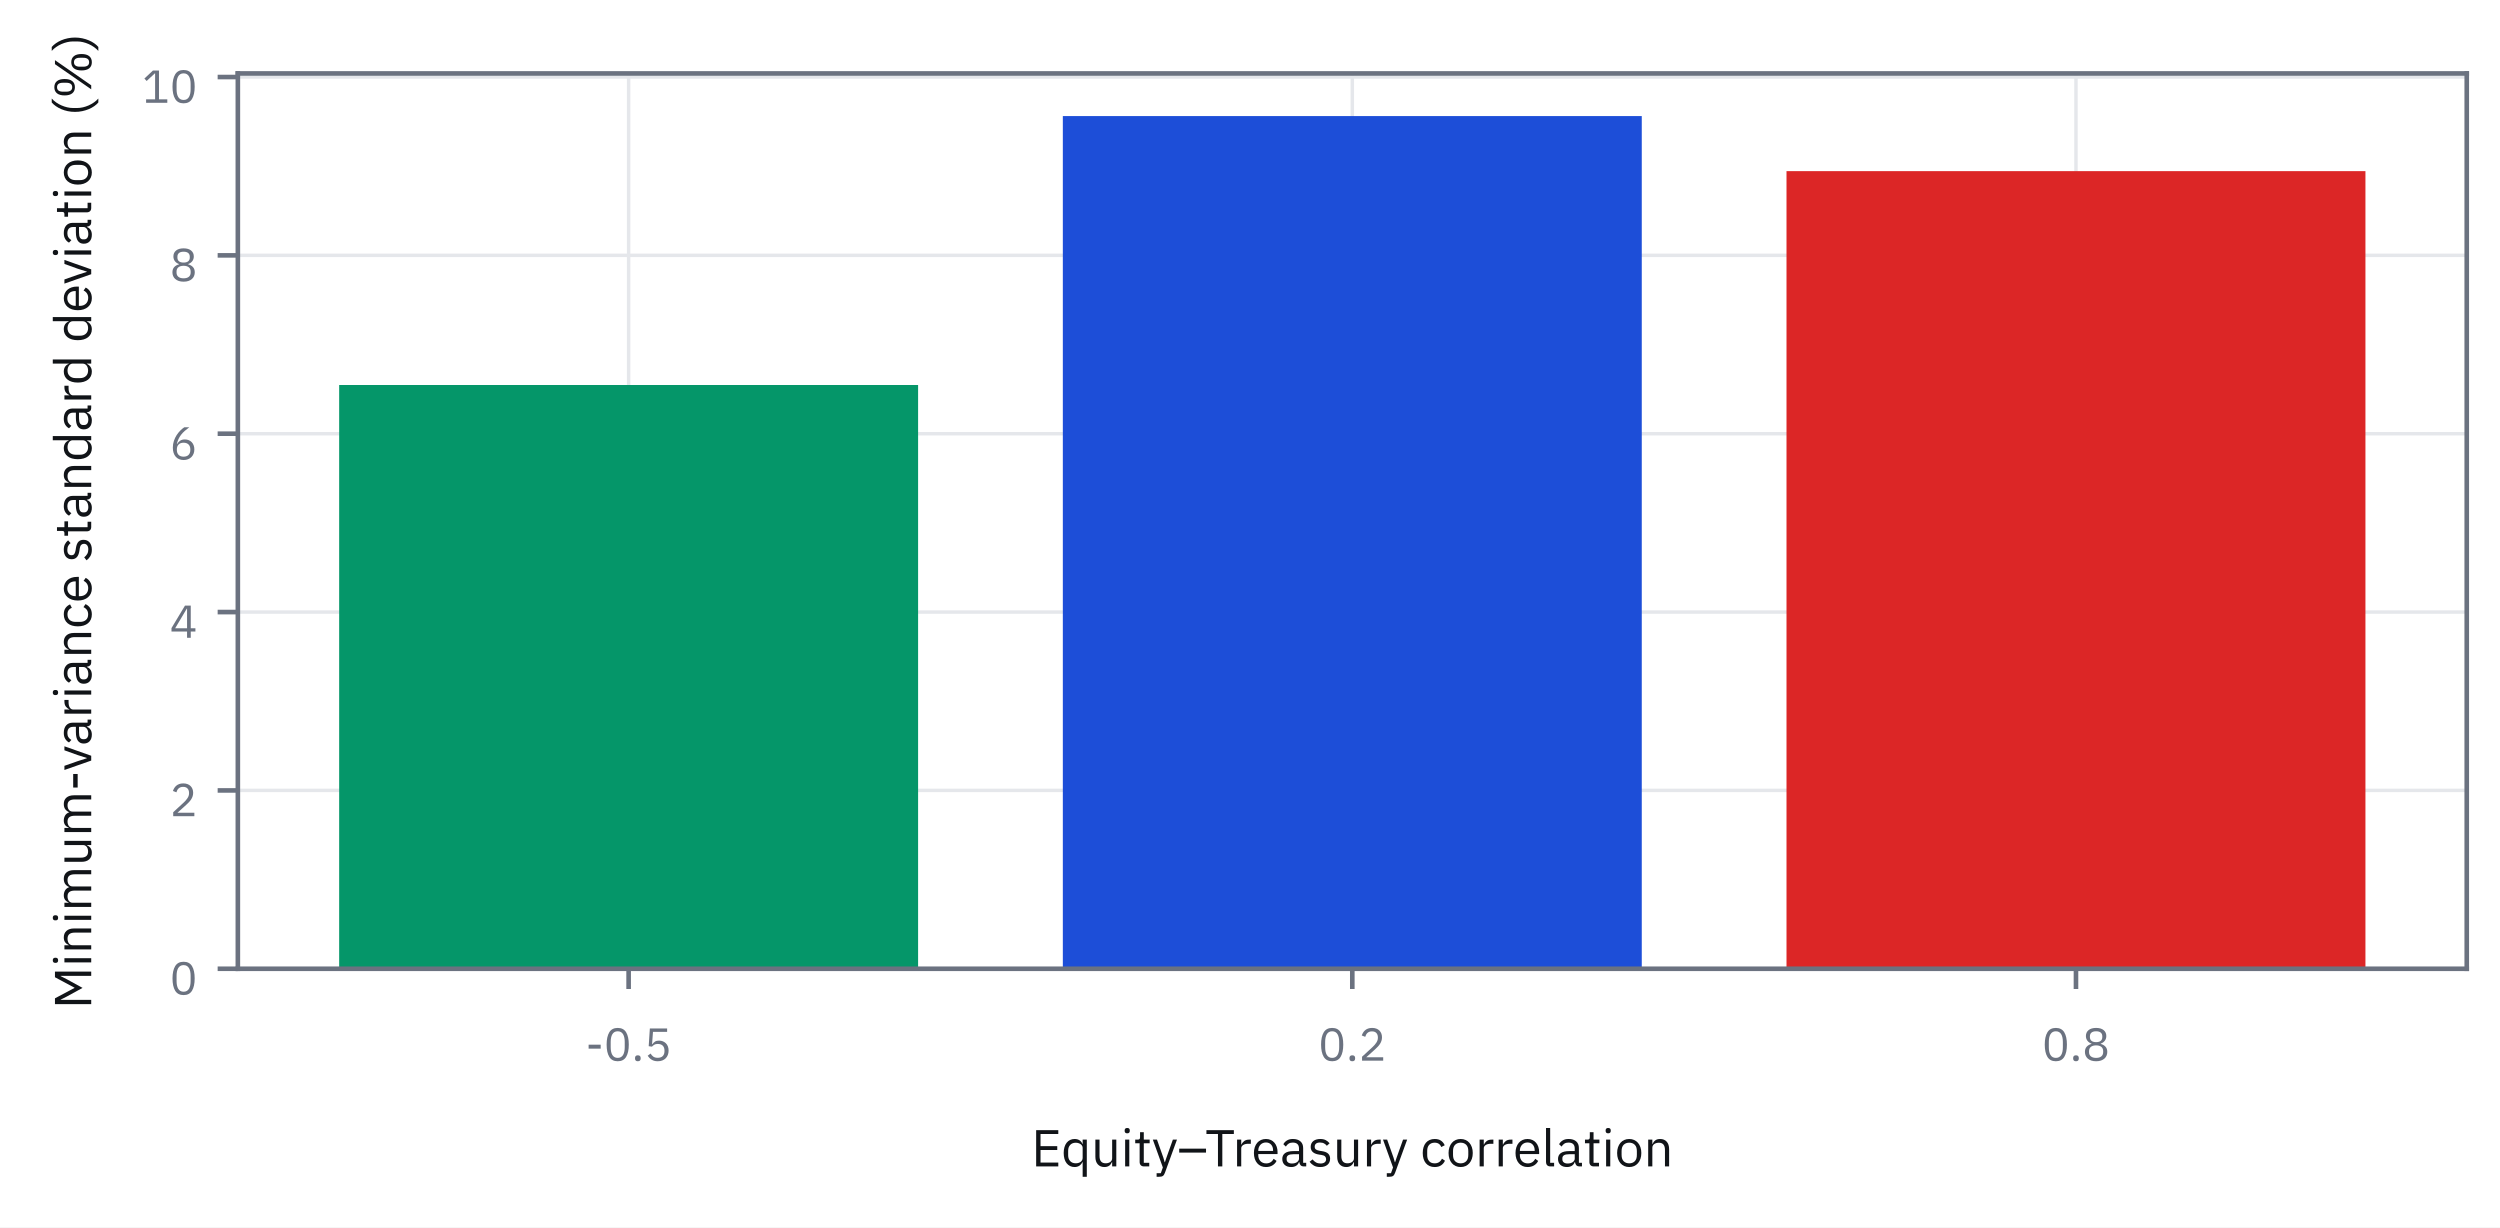
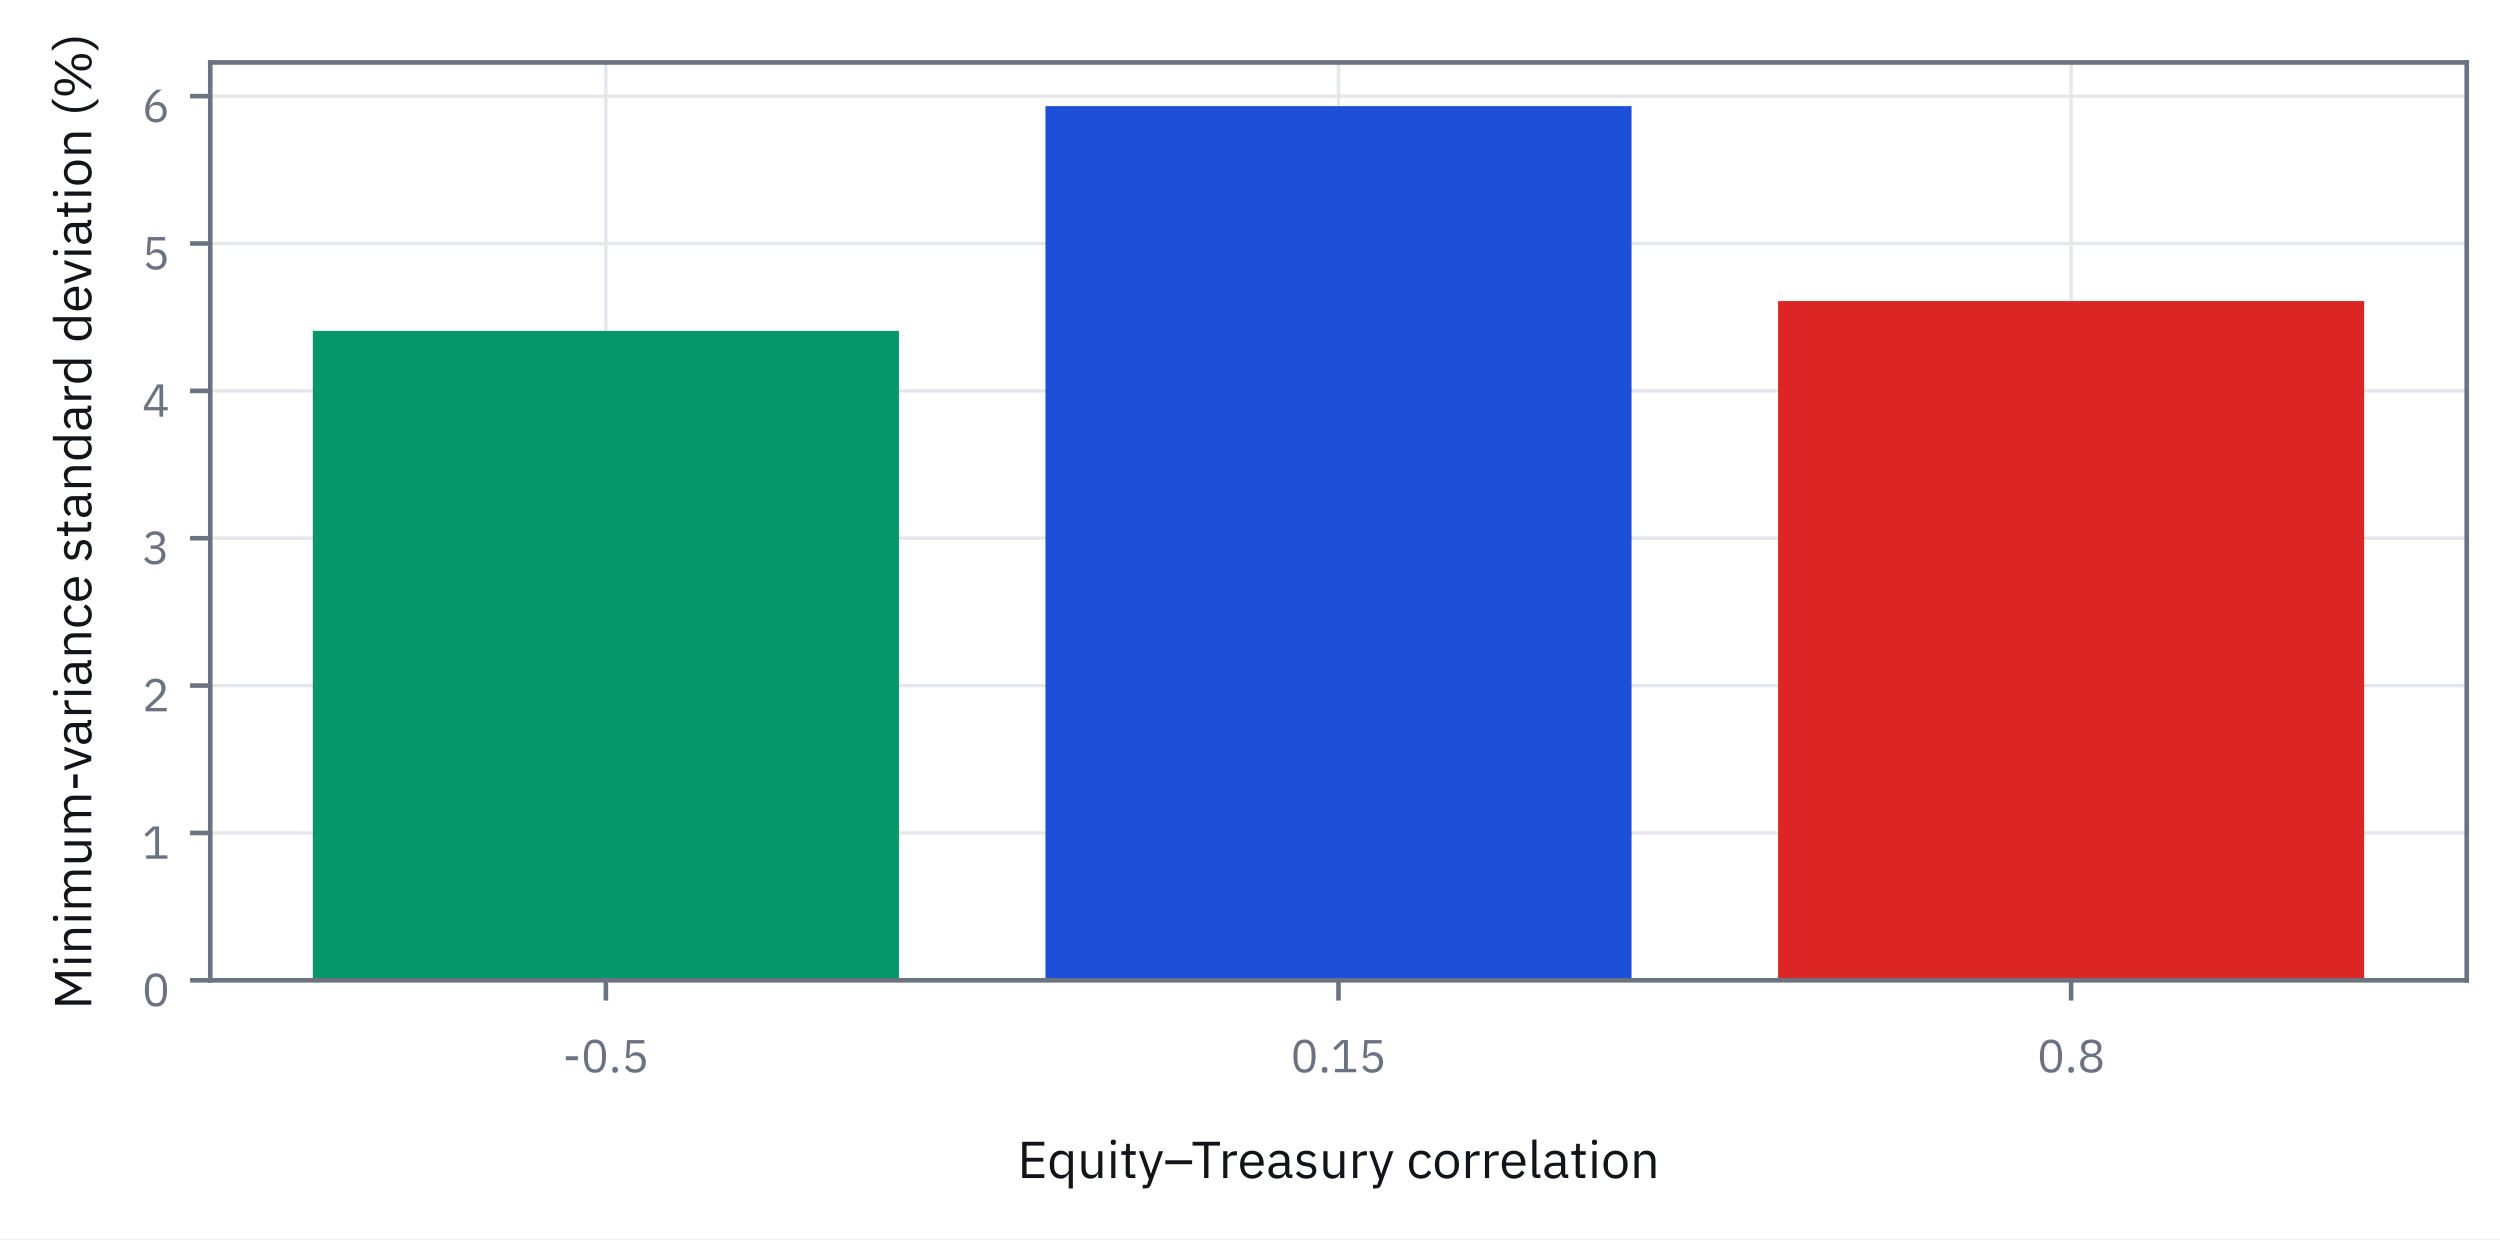
- <svg xmlns="http://www.w3.org/2000/svg" xmlns:xlink="http://www.w3.org/1999/xlink" class="figsvg" preserveAspectRatio="xMidYMid meet" width="433.156pt" height="212.662pt" viewBox="0 0 433.156 212.662" version="1.1">
+ <svg xmlns="http://www.w3.org/2000/svg" xmlns:xlink="http://www.w3.org/1999/xlink" class="figsvg" preserveAspectRatio="xMidYMid meet" width="432.938pt" height="214.574pt" viewBox="0 0 432.938 214.574" version="1.1">
  <defs>
    <style type="text/css">*{stroke-linejoin: round; stroke-linecap: butt}</style>
  </defs>
  <g id="figure_1">
    <g id="patch_1">
-       <path d="M 0 212.662  L 433.156 212.662  L 433.156 0  L 0 0  z " style="fill: #ffffff" />
+       <path d="M 0 214.574  L 432.938 214.574  L 432.938 0  L 0 0  z " style="fill: #ffffff" />
    </g>
    <g id="axes_1">
      <g id="patch_2">
-         <path d="M 41.21 167.852  L 427.396 167.852  L 427.396 12.726  L 41.21 12.726  z " style="fill: #ffffff" />
+         <path d="M 36.41 169.764  L 427.178 169.764  L 427.178 10.814  L 36.41 10.814  z " style="fill: #ffffff" />
      </g>
      <g id="matplotlib.axis_1">
        <g id="xtick_1">
          <g id="line2d_1">
-             <path d="M 108.918 167.852  L 108.918 12.726  " clip-path="url(#p44064a79e7)" style="fill: none; stroke: #e5e7eb; stroke-width: 0.6; stroke-linecap: round" />
+             <path d="M 104.921 169.764  L 104.921 10.814  " clip-path="url(#pe0fce873c6)" style="fill: none; stroke: #e5e7eb; stroke-width: 0.6; stroke-linecap: round" />
          </g>
          <g id="line2d_2">
            <defs>
-               <path id="m8139f8773d" d="M 0 0  L 0 3.5  " style="stroke: #6b7280; stroke-width: 0.8" />
+               <path id="m8625b3c862" d="M 0 0  L 0 3.5  " style="stroke: #6b7280; stroke-width: 0.8" />
            </defs>
            <g>
-               <use xlink:href="#m8139f8773d" x="108.918" y="167.852" style="fill: #6b7280; stroke: #6b7280; stroke-width: 0.8" />
+               <use xlink:href="#m8625b3c862" x="104.921" y="169.764" style="fill: #6b7280; stroke: #6b7280; stroke-width: 0.8" />
            </g>
          </g>
          <g id="text_1">
-             <g style="fill: #6b7280" transform="translate(101.4336 183.7796) scale(0.08 -0.08)">
+             <g style="fill: #6b7280" transform="translate(97.43693 185.692) scale(0.08 -0.08)">
              <defs>
                <path id="IBMPlexSansThai-Regular-49" d="M 442 1670  L 442 2221  L 2112 2221  L 2112 1670  L 442 1670  z " transform="scale(0.015625)" />
                <path id="IBMPlexSansThai-Regular-3b" d="M 1920 -77  Q 1120 -77 752 531  Q 384 1139 384 2234  Q 384 3328 752 3936  Q 1120 4544 1920 4544  Q 2720 4544 3088 3936  Q 3456 3328 3456 2234  Q 3456 1139 3088 531  Q 2720 -77 1920 -77  z M 1920 390  Q 2182 390 2368 499  Q 2554 608 2669 806  Q 2784 1005 2838 1273  Q 2893 1542 2893 1869  L 2893 2598  Q 2893 2925 2838 3193  Q 2784 3462 2669 3660  Q 2554 3859 2368 3968  Q 2182 4077 1920 4077  Q 1658 4077 1472 3968  Q 1286 3859 1171 3660  Q 1056 3462 1001 3193  Q 947 2925 947 2598  L 947 1869  Q 947 1542 1001 1273  Q 1056 1005 1171 806  Q 1286 608 1472 499  Q 1658 390 1920 390  z " transform="scale(0.015625)" />
                <path id="IBMPlexSansThai-Regular-4e" d="M 870 -77  Q 666 -77 573 25  Q 480 128 480 294  L 480 378  Q 480 544 573 646  Q 666 749 870 749  Q 1075 749 1168 646  Q 1261 544 1261 378  L 1261 294  Q 1261 128 1168 25  Q 1075 -77 870 -77  z " transform="scale(0.015625)" />
                <path id="IBMPlexSansThai-Regular-42" d="M 3187 3994  L 1229 3994  L 1101 2291  L 1146 2291  Q 1306 2515 1507 2649  Q 1709 2784 2061 2784  Q 2349 2784 2592 2688  Q 2835 2592 3014 2416  Q 3194 2240 3293 1984  Q 3392 1728 3392 1402  Q 3392 1075 3289 803  Q 3187 531 2992 336  Q 2797 141 2518 32  Q 2240 -77 1888 -77  Q 1606 -77 1392 -13  Q 1178 51 1011 160  Q 845 269 720 403  Q 595 538 493 685  L 896 992  Q 979 858 1072 749  Q 1165 640 1277 563  Q 1389 486 1536 444  Q 1683 403 1888 403  Q 2349 403 2585 646  Q 2822 890 2822 1331  L 2822 1395  Q 2822 1837 2585 2080  Q 2349 2323 1888 2323  Q 1581 2323 1405 2211  Q 1229 2099 1088 1946  L 634 2010  L 794 4467  L 3187 4467  L 3187 3994  z " transform="scale(0.015625)" />
              </defs>
              <use xlink:href="#IBMPlexSansThai-Regular-49" />
              <use xlink:href="#IBMPlexSansThai-Regular-3b" transform="translate(39.90625 0)" />
              <use xlink:href="#IBMPlexSansThai-Regular-4e" transform="translate(99.90625 0)" />
              <use xlink:href="#IBMPlexSansThai-Regular-42" transform="translate(127.1094 0)" />
            </g>
          </g>
        </g>
        <g id="xtick_2">
          <g id="line2d_3">
-             <path d="M 234.303 167.852  L 234.303 12.726  " clip-path="url(#p44064a79e7)" style="fill: none; stroke: #e5e7eb; stroke-width: 0.6; stroke-linecap: round" />
+             <path d="M 231.794 169.764  L 231.794 10.814  " clip-path="url(#pe0fce873c6)" style="fill: none; stroke: #e5e7eb; stroke-width: 0.6; stroke-linecap: round" />
          </g>
          <g id="line2d_4">
            <g>
-               <use xlink:href="#m8139f8773d" x="234.303" y="167.852" style="fill: #6b7280; stroke: #6b7280; stroke-width: 0.8" />
+               <use xlink:href="#m8625b3c862" x="231.794" y="169.764" style="fill: #6b7280; stroke: #6b7280; stroke-width: 0.8" />
            </g>
          </g>
          <g id="text_2">
-             <g style="fill: #6b7280" transform="translate(228.4151 183.7796) scale(0.08 -0.08)">
-               <defs>
-                 <path id="IBMPlexSansThai-Regular-3f" d="M 3411 0  L 480 0  L 480 550  L 1939 1894  Q 2253 2182 2464 2505  Q 2675 2829 2675 3155  L 2675 3232  Q 2675 3603 2470 3833  Q 2266 4064 1850 4064  Q 1645 4064 1491 4006  Q 1338 3949 1226 3846  Q 1114 3744 1040 3606  Q 966 3469 922 3309  L 442 3494  Q 506 3693 618 3881  Q 730 4070 899 4217  Q 1069 4365 1309 4454  Q 1549 4544 1875 4544  Q 2202 4544 2458 4448  Q 2714 4352 2886 4179  Q 3059 4006 3152 3769  Q 3245 3533 3245 3245  Q 3245 2982 3171 2758  Q 3098 2534 2970 2332  Q 2842 2131 2659 1939  Q 2477 1747 2266 1555  L 1062 474  L 3411 474  L 3411 0  z " transform="scale(0.015625)" />
+             <g style="fill: #6b7280" transform="translate(223.506 185.692) scale(0.08 -0.08)">
+               <defs>
+                 <path id="IBMPlexSansThai-Regular-3e" d="M 563 0  L 563 474  L 1811 474  L 1811 4070  L 1766 4070  L 640 3021  L 326 3360  L 1510 4467  L 2349 4467  L 2349 474  L 3501 474  L 3501 0  L 563 0  z " transform="scale(0.015625)" />
              </defs>
              <use xlink:href="#IBMPlexSansThai-Regular-3b" />
              <use xlink:href="#IBMPlexSansThai-Regular-4e" transform="translate(60 0)" />
-               <use xlink:href="#IBMPlexSansThai-Regular-3f" transform="translate(87.20312 0)" />
+               <use xlink:href="#IBMPlexSansThai-Regular-3e" transform="translate(87.20312 0)" />
+               <use xlink:href="#IBMPlexSansThai-Regular-42" transform="translate(147.2031 0)" />
            </g>
          </g>
        </g>
        <g id="xtick_3">
          <g id="line2d_5">
-             <path d="M 359.688 167.852  L 359.688 12.726  " clip-path="url(#p44064a79e7)" style="fill: none; stroke: #e5e7eb; stroke-width: 0.6; stroke-linecap: round" />
+             <path d="M 358.667 169.764  L 358.667 10.814  " clip-path="url(#pe0fce873c6)" style="fill: none; stroke: #e5e7eb; stroke-width: 0.6; stroke-linecap: round" />
          </g>
          <g id="line2d_6">
            <g>
-               <use xlink:href="#m8139f8773d" x="359.688" y="167.852" style="fill: #6b7280; stroke: #6b7280; stroke-width: 0.8" />
+               <use xlink:href="#m8625b3c862" x="358.667" y="169.764" style="fill: #6b7280; stroke: #6b7280; stroke-width: 0.8" />
            </g>
          </g>
          <g id="text_3">
-             <g style="fill: #6b7280" transform="translate(353.8002 183.7796) scale(0.08 -0.08)">
+             <g style="fill: #6b7280" transform="translate(352.7788 185.692) scale(0.08 -0.08)">
              <defs>
                <path id="IBMPlexSansThai-Regular-45" d="M 1920 -77  Q 1536 -77 1248 22  Q 960 122 765 294  Q 570 467 470 704  Q 371 941 371 1216  Q 371 1677 620 1945  Q 870 2214 1274 2323  L 1274 2374  Q 922 2496 714 2768  Q 506 3040 506 3424  Q 506 3936 877 4240  Q 1248 4544 1920 4544  Q 2592 4544 2963 4240  Q 3334 3936 3334 3424  Q 3334 3040 3126 2768  Q 2918 2496 2566 2374  L 2566 2323  Q 2970 2214 3219 1945  Q 3469 1677 3469 1216  Q 3469 941 3369 704  Q 3270 467 3075 294  Q 2880 122 2592 22  Q 2304 -77 1920 -77  z M 1920 390  Q 2387 390 2643 598  Q 2899 806 2899 1190  L 2899 1325  Q 2899 1709 2643 1917  Q 2387 2125 1920 2125  Q 1453 2125 1197 1917  Q 941 1709 941 1325  L 941 1190  Q 941 806 1197 598  Q 1453 390 1920 390  z M 1920 2573  Q 2342 2573 2560 2752  Q 2778 2931 2778 3277  L 2778 3373  Q 2778 3718 2560 3897  Q 2342 4077 1920 4077  Q 1498 4077 1280 3897  Q 1062 3718 1062 3373  L 1062 3277  Q 1062 2931 1280 2752  Q 1498 2573 1920 2573  z " transform="scale(0.015625)" />
              </defs>
              <use xlink:href="#IBMPlexSansThai-Regular-3b" />
              <use xlink:href="#IBMPlexSansThai-Regular-4e" transform="translate(60 0)" />
              <use xlink:href="#IBMPlexSansThai-Regular-45" transform="translate(87.20312 0)" />
            </g>
          </g>
        </g>
        <g id="text_4">
-           <g style="fill: #111418" transform="translate(178.6909 202.0956) scale(0.09 -0.09)">
+           <g style="fill: #111418" transform="translate(176.1818 204.008) scale(0.09 -0.09)">
            <defs>
              <path id="IBMPlexSansThai-Regular-25" d="M 595 0  L 595 4467  L 3322 4467  L 3322 3994  L 1133 3994  L 1133 2496  L 3194 2496  L 3194 2022  L 1133 2022  L 1133 474  L 3322 474  L 3322 0  L 595 0  z " transform="scale(0.015625)" />
              <path id="IBMPlexSansThai-Regular-17" d="M 2656 538  L 2630 538  Q 2330 -77 1664 -77  Q 1357 -77 1107 44  Q 858 166 682 390  Q 506 614 413 934  Q 320 1254 320 1651  Q 320 2048 413 2368  Q 506 2688 682 2912  Q 858 3136 1107 3257  Q 1357 3379 1664 3379  Q 2010 3379 2256 3228  Q 2502 3078 2630 2765  L 2656 2765  L 2656 3302  L 3168 3302  L 3168 -1280  L 2656 -1280  L 2656 538  z M 1805 384  Q 1978 384 2134 429  Q 2291 474 2406 560  Q 2522 646 2589 771  Q 2656 896 2656 1056  L 2656 2285  Q 2656 2419 2589 2537  Q 2522 2656 2406 2739  Q 2291 2822 2134 2870  Q 1978 2918 1805 2918  Q 1370 2918 1120 2646  Q 870 2374 870 1933  L 870 1370  Q 870 928 1120 656  Q 1370 384 1805 384  z " transform="scale(0.015625)" />
              <path id="IBMPlexSansThai-Regular-1b" d="M 2579 538  L 2554 538  Q 2502 422 2428 310  Q 2355 198 2246 112  Q 2138 26 1984 -25  Q 1830 -77 1626 -77  Q 1114 -77 813 252  Q 512 582 512 1184  L 512 3302  L 1024 3302  L 1024 1274  Q 1024 384 1779 384  Q 1933 384 2077 422  Q 2221 461 2333 537  Q 2445 614 2512 732  Q 2579 851 2579 1018  L 2579 3302  L 3091 3302  L 3091 0  L 2579 0  L 2579 538  z " transform="scale(0.015625)" />
              <path id="IBMPlexSansThai-Regular-f" d="M 800 4077  Q 634 4077 560 4157  Q 486 4237 486 4365  L 486 4448  Q 486 4576 560 4656  Q 634 4736 800 4736  Q 966 4736 1040 4656  Q 1114 4576 1114 4448  L 1114 4365  Q 1114 4237 1040 4157  Q 966 4077 800 4077  z M 544 3302  L 1056 3302  L 1056 0  L 544 0  L 544 3302  z " transform="scale(0.015625)" />
              <path id="IBMPlexSansThai-Regular-1a" d="M 1274 0  Q 1005 0 867 150  Q 730 301 730 544  L 730 2854  L 186 2854  L 186 3302  L 493 3302  Q 659 3302 720 3369  Q 781 3437 781 3603  L 781 4218  L 1242 4218  L 1242 3302  L 1965 3302  L 1965 2854  L 1242 2854  L 1242 448  L 1914 448  L 1914 0  L 1274 0  z " transform="scale(0.015625)" />
              <path id="IBMPlexSansThai-Regular-1f" d="M 2579 3302  L 3085 3302  L 1606 -768  Q 1549 -915 1491 -1014  Q 1434 -1114 1350 -1171  Q 1267 -1229 1142 -1254  Q 1018 -1280 838 -1280  L 576 -1280  L 576 -832  L 1094 -832  L 1344 -128  L 109 3302  L 621 3302  L 1414 1056  L 1568 518  L 1600 518  L 1779 1056  L 2579 3302  z " transform="scale(0.015625)" />
              <path id="IBMPlexSansThai-Regular-4b" d="M 230 1702  L 230 2189  L 3533 2189  L 3533 1702  L 230 1702  z " transform="scale(0.015625)" />
              <path id="IBMPlexSansThai-Regular-34" d="M 2099 3994  L 2099 0  L 1562 0  L 1562 3994  L 141 3994  L 141 4467  L 3520 4467  L 3520 3994  L 2099 3994  z " transform="scale(0.015625)" />
              <path id="IBMPlexSansThai-Regular-18" d="M 544 0  L 544 3302  L 1056 3302  L 1056 2694  L 1088 2694  Q 1178 2931 1408 3116  Q 1638 3302 2042 3302  L 2240 3302  L 2240 2790  L 1939 2790  Q 1523 2790 1289 2633  Q 1056 2477 1056 2240  L 1056 0  L 544 0  z " transform="scale(0.015625)" />
              <path id="IBMPlexSansThai-Regular-9" d="M 1786 -77  Q 1446 -77 1174 44  Q 902 166 707 393  Q 512 621 406 937  Q 301 1254 301 1651  Q 301 2042 406 2362  Q 512 2682 707 2909  Q 902 3136 1174 3257  Q 1446 3379 1786 3379  Q 2118 3379 2380 3257  Q 2643 3136 2828 2921  Q 3014 2707 3113 2412  Q 3213 2118 3213 1766  L 3213 1523  L 838 1523  L 838 1370  Q 838 1158 905 976  Q 973 794 1097 659  Q 1222 525 1404 448  Q 1587 371 1818 371  Q 2131 371 2364 518  Q 2598 666 2726 941  L 3091 678  Q 2931 339 2592 131  Q 2253 -77 1786 -77  z M 1786 2950  Q 1574 2950 1401 2876  Q 1229 2803 1104 2668  Q 979 2534 908 2352  Q 838 2170 838 1952  L 838 1907  L 2662 1907  L 2662 1978  Q 2662 2419 2422 2684  Q 2182 2950 1786 2950  z " transform="scale(0.015625)" />
              <path id="IBMPlexSansThai-Regular-4" d="M 2944 0  Q 2656 0 2531 153  Q 2406 307 2374 538  L 2342 538  Q 2234 230 1984 76  Q 1734 -77 1389 -77  Q 864 -77 573 192  Q 282 461 282 922  Q 282 1389 624 1638  Q 966 1888 1690 1888  L 2342 1888  L 2342 2214  Q 2342 2566 2150 2752  Q 1958 2938 1562 2938  Q 1261 2938 1059 2803  Q 858 2669 723 2445  L 416 2733  Q 550 3002 844 3190  Q 1139 3379 1587 3379  Q 2189 3379 2521 3084  Q 2854 2790 2854 2266  L 2854 448  L 3232 448  L 3232 0  L 2944 0  z M 1472 358  Q 1664 358 1824 403  Q 1984 448 2099 531  Q 2214 614 2278 723  Q 2342 832 2342 960  L 2342 1504  L 1664 1504  Q 1222 1504 1020 1376  Q 819 1248 819 1005  L 819 870  Q 819 627 995 492  Q 1171 358 1472 358  z " transform="scale(0.015625)" />
              <path id="IBMPlexSansThai-Regular-19" d="M 1536 -77  Q 1075 -77 764 99  Q 454 275 230 570  L 595 864  Q 787 621 1024 489  Q 1261 358 1574 358  Q 1901 358 2083 499  Q 2266 640 2266 896  Q 2266 1088 2141 1225  Q 2016 1363 1690 1414  L 1427 1453  Q 1197 1485 1005 1552  Q 813 1619 669 1731  Q 525 1843 445 2009  Q 365 2176 365 2406  Q 365 2650 454 2832  Q 544 3014 701 3136  Q 858 3258 1075 3318  Q 1293 3379 1542 3379  Q 1946 3379 2218 3238  Q 2490 3098 2694 2848  L 2355 2541  Q 2246 2694 2035 2819  Q 1824 2944 1504 2944  Q 1184 2944 1021 2806  Q 858 2669 858 2432  Q 858 2189 1021 2080  Q 1184 1971 1491 1920  L 1747 1882  Q 2298 1798 2528 1564  Q 2758 1331 2758 954  Q 2758 474 2432 198  Q 2106 -77 1536 -77  z " transform="scale(0.015625)" />
              <path id="IBMPlexSansThai-Regular-3" transform="scale(0.015625)" />
              <path id="IBMPlexSansThai-Regular-7" d="M 1773 -77  Q 1427 -77 1152 44  Q 877 166 688 390  Q 499 614 400 934  Q 301 1254 301 1651  Q 301 2048 400 2368  Q 499 2688 688 2912  Q 877 3136 1152 3257  Q 1427 3379 1773 3379  Q 2266 3379 2563 3164  Q 2861 2950 3008 2605  L 2579 2387  Q 2490 2643 2285 2784  Q 2080 2925 1773 2925  Q 1542 2925 1369 2851  Q 1197 2778 1081 2646  Q 966 2515 908 2332  Q 851 2150 851 1933  L 851 1370  Q 851 934 1084 656  Q 1318 378 1773 378  Q 2394 378 2669 954  L 3040 704  Q 2880 346 2563 134  Q 2246 -77 1773 -77  z " transform="scale(0.015625)" />
              <path id="IBMPlexSansThai-Regular-15" d="M 1792 -77  Q 1459 -77 1184 44  Q 909 166 713 393  Q 518 621 409 937  Q 301 1254 301 1651  Q 301 2042 409 2362  Q 518 2682 713 2909  Q 909 3136 1184 3257  Q 1459 3379 1792 3379  Q 2125 3379 2397 3257  Q 2669 3136 2867 2909  Q 3066 2682 3174 2362  Q 3283 2042 3283 1651  Q 3283 1254 3174 937  Q 3066 621 2867 393  Q 2669 166 2397 44  Q 2125 -77 1792 -77  z M 1792 378  Q 2208 378 2470 634  Q 2733 890 2733 1414  L 2733 1888  Q 2733 2413 2470 2669  Q 2208 2925 1792 2925  Q 1376 2925 1113 2669  Q 851 2413 851 1888  L 851 1414  Q 851 890 1113 634  Q 1376 378 1792 378  z " transform="scale(0.015625)" />
              <path id="IBMPlexSansThai-Regular-12" d="M 1088 0  Q 819 0 681 150  Q 544 301 544 531  L 544 4736  L 1056 4736  L 1056 448  L 1542 448  L 1542 0  L 1088 0  z " transform="scale(0.015625)" />
              <path id="IBMPlexSansThai-Regular-14" d="M 544 0  L 544 3302  L 1056 3302  L 1056 2765  L 1082 2765  Q 1203 3046 1424 3212  Q 1645 3379 2016 3379  Q 2528 3379 2825 3049  Q 3123 2720 3123 2118  L 3123 0  L 2611 0  L 2611 2029  Q 2611 2918 1862 2918  Q 1709 2918 1565 2880  Q 1421 2842 1305 2765  Q 1190 2688 1123 2569  Q 1056 2451 1056 2291  L 1056 0  L 544 0  z " transform="scale(0.015625)" />
            </defs>
            <use xlink:href="#IBMPlexSansThai-Regular-25" />
            <use xlink:href="#IBMPlexSansThai-Regular-17" transform="translate(57.29688 0)" />
            <use xlink:href="#IBMPlexSansThai-Regular-1b" transform="translate(115.2969 0)" />
            <use xlink:href="#IBMPlexSansThai-Regular-f" transform="translate(172.0938 0)" />
            <use xlink:href="#IBMPlexSansThai-Regular-1a" transform="translate(197.0938 0)" />
            <use xlink:href="#IBMPlexSansThai-Regular-1f" transform="translate(232.1875 0)" />
            <use xlink:href="#IBMPlexSansThai-Regular-4b" transform="translate(281.0938 0)" />
            <use xlink:href="#IBMPlexSansThai-Regular-34" transform="translate(334.8906 0)" />
            <use xlink:href="#IBMPlexSansThai-Regular-18" transform="translate(387.5938 0)" />
            <use xlink:href="#IBMPlexSansThai-Regular-9" transform="translate(423.7969 0)" />
            <use xlink:href="#IBMPlexSansThai-Regular-4" transform="translate(478.7031 0)" />
            <use xlink:href="#IBMPlexSansThai-Regular-19" transform="translate(532.1094 0)" />
            <use xlink:href="#IBMPlexSansThai-Regular-1b" transform="translate(580.8125 0)" />
            <use xlink:href="#IBMPlexSansThai-Regular-18" transform="translate(637.6094 0)" />
            <use xlink:href="#IBMPlexSansThai-Regular-1f" transform="translate(675.3125 0)" />
            <use xlink:href="#IBMPlexSansThai-Regular-3" transform="translate(725.2188 0)" />
            <use xlink:href="#IBMPlexSansThai-Regular-7" transform="translate(748.8125 0)" />
            <use xlink:href="#IBMPlexSansThai-Regular-15" transform="translate(798.5156 0)" />
            <use xlink:href="#IBMPlexSansThai-Regular-18" transform="translate(854.5156 0)" />
            <use xlink:href="#IBMPlexSansThai-Regular-18" transform="translate(891.2188 0)" />
            <use xlink:href="#IBMPlexSansThai-Regular-9" transform="translate(927.4219 0)" />
            <use xlink:href="#IBMPlexSansThai-Regular-12" transform="translate(982.3281 0)" />
            <use xlink:href="#IBMPlexSansThai-Regular-4" transform="translate(1009.531 0)" />
            <use xlink:href="#IBMPlexSansThai-Regular-1a" transform="translate(1062.938 0)" />
            <use xlink:href="#IBMPlexSansThai-Regular-f" transform="translate(1098.031 0)" />
            <use xlink:href="#IBMPlexSansThai-Regular-15" transform="translate(1123.031 0)" />
            <use xlink:href="#IBMPlexSansThai-Regular-14" transform="translate(1179.031 0)" />
          </g>
        </g>
      </g>
      <g id="matplotlib.axis_2">
        <g id="ytick_1">
          <g id="line2d_7">
-             <path d="M 41.21 167.852  L 427.396 167.852  " clip-path="url(#p44064a79e7)" style="fill: none; stroke: #e5e7eb; stroke-width: 0.6; stroke-linecap: round" />
+             <path d="M 36.41 169.764  L 427.178 169.764  " clip-path="url(#pe0fce873c6)" style="fill: none; stroke: #e5e7eb; stroke-width: 0.6; stroke-linecap: round" />
          </g>
          <g id="line2d_8">
            <defs>
-               <path id="m86bb2b839c" d="M 0 0  L -3.5 0  " style="stroke: #6b7280; stroke-width: 0.8" />
+               <path id="m42832a3cff" d="M 0 0  L -3.5 0  " style="stroke: #6b7280; stroke-width: 0.8" />
            </defs>
            <g>
-               <use xlink:href="#m86bb2b839c" x="41.21" y="167.852" style="fill: #6b7280; stroke: #6b7280; stroke-width: 0.8" />
+               <use xlink:href="#m42832a3cff" x="36.41" y="169.764" style="fill: #6b7280; stroke: #6b7280; stroke-width: 0.8" />
            </g>
          </g>
          <g id="text_5">
-             <g style="fill: #6b7280" transform="translate(29.41 172.3156) scale(0.08 -0.08)">
+             <g style="fill: #6b7280" transform="translate(24.61 174.228) scale(0.08 -0.08)">
              <use xlink:href="#IBMPlexSansThai-Regular-3b" />
            </g>
          </g>
        </g>
        <g id="ytick_2">
          <g id="line2d_9">
-             <path d="M 41.21 136.95  L 427.396 136.95  " clip-path="url(#p44064a79e7)" style="fill: none; stroke: #e5e7eb; stroke-width: 0.6; stroke-linecap: round" />
+             <path d="M 36.41 144.245  L 427.178 144.245  " clip-path="url(#pe0fce873c6)" style="fill: none; stroke: #e5e7eb; stroke-width: 0.6; stroke-linecap: round" />
          </g>
          <g id="line2d_10">
            <g>
-               <use xlink:href="#m86bb2b839c" x="41.21" y="136.95" style="fill: #6b7280; stroke: #6b7280; stroke-width: 0.8" />
+               <use xlink:href="#m42832a3cff" x="36.41" y="144.245" style="fill: #6b7280; stroke: #6b7280; stroke-width: 0.8" />
            </g>
          </g>
          <g id="text_6">
-             <g style="fill: #6b7280" transform="translate(29.41 141.4139) scale(0.08 -0.08)">
-               <use xlink:href="#IBMPlexSansThai-Regular-3f" />
+             <g style="fill: #6b7280" transform="translate(24.61 148.7091) scale(0.08 -0.08)">
+               <use xlink:href="#IBMPlexSansThai-Regular-3e" />
            </g>
          </g>
        </g>
        <g id="ytick_3">
          <g id="line2d_11">
-             <path d="M 41.21 106.048  L 427.396 106.048  " clip-path="url(#p44064a79e7)" style="fill: none; stroke: #e5e7eb; stroke-width: 0.6; stroke-linecap: round" />
+             <path d="M 36.41 118.726  L 427.178 118.726  " clip-path="url(#pe0fce873c6)" style="fill: none; stroke: #e5e7eb; stroke-width: 0.6; stroke-linecap: round" />
          </g>
          <g id="line2d_12">
            <g>
-               <use xlink:href="#m86bb2b839c" x="41.21" y="106.048" style="fill: #6b7280; stroke: #6b7280; stroke-width: 0.8" />
+               <use xlink:href="#m42832a3cff" x="36.41" y="118.726" style="fill: #6b7280; stroke: #6b7280; stroke-width: 0.8" />
            </g>
          </g>
          <g id="text_7">
-             <g style="fill: #6b7280" transform="translate(29.41 110.5122) scale(0.08 -0.08)">
-               <defs>
-                 <path id="IBMPlexSansThai-Regular-41" d="M 2400 0  L 2400 877  L 243 877  L 243 1350  L 2112 4467  L 2912 4467  L 2912 1325  L 3558 1325  L 3558 877  L 2912 877  L 2912 0  L 2400 0  z M 749 1325  L 2400 1325  L 2400 4051  L 2368 4051  L 749 1325  z " transform="scale(0.015625)" />
-               </defs>
-               <use xlink:href="#IBMPlexSansThai-Regular-41" />
+             <g style="fill: #6b7280" transform="translate(24.61 123.1902) scale(0.08 -0.08)">
+               <defs>
+                 <path id="IBMPlexSansThai-Regular-3f" d="M 3411 0  L 480 0  L 480 550  L 1939 1894  Q 2253 2182 2464 2505  Q 2675 2829 2675 3155  L 2675 3232  Q 2675 3603 2470 3833  Q 2266 4064 1850 4064  Q 1645 4064 1491 4006  Q 1338 3949 1226 3846  Q 1114 3744 1040 3606  Q 966 3469 922 3309  L 442 3494  Q 506 3693 618 3881  Q 730 4070 899 4217  Q 1069 4365 1309 4454  Q 1549 4544 1875 4544  Q 2202 4544 2458 4448  Q 2714 4352 2886 4179  Q 3059 4006 3152 3769  Q 3245 3533 3245 3245  Q 3245 2982 3171 2758  Q 3098 2534 2970 2332  Q 2842 2131 2659 1939  Q 2477 1747 2266 1555  L 1062 474  L 3411 474  L 3411 0  z " transform="scale(0.015625)" />
+               </defs>
+               <use xlink:href="#IBMPlexSansThai-Regular-3f" />
            </g>
          </g>
        </g>
        <g id="ytick_4">
          <g id="line2d_13">
-             <path d="M 41.21 75.147  L 427.396 75.147  " clip-path="url(#p44064a79e7)" style="fill: none; stroke: #e5e7eb; stroke-width: 0.6; stroke-linecap: round" />
+             <path d="M 36.41 93.207  L 427.178 93.207  " clip-path="url(#pe0fce873c6)" style="fill: none; stroke: #e5e7eb; stroke-width: 0.6; stroke-linecap: round" />
          </g>
          <g id="line2d_14">
            <g>
-               <use xlink:href="#m86bb2b839c" x="41.21" y="75.147" style="fill: #6b7280; stroke: #6b7280; stroke-width: 0.8" />
+               <use xlink:href="#m42832a3cff" x="36.41" y="93.207" style="fill: #6b7280; stroke: #6b7280; stroke-width: 0.8" />
            </g>
          </g>
          <g id="text_8">
-             <g style="fill: #6b7280" transform="translate(29.41 79.61054) scale(0.08 -0.08)">
-               <defs>
-                 <path id="IBMPlexSansThai-Regular-43" d="M 1926 -77  Q 1581 -77 1302 41  Q 1024 160 829 381  Q 634 602 531 922  Q 429 1242 429 1638  Q 429 2138 576 2576  Q 723 3014 956 3376  Q 1190 3738 1472 4016  Q 1754 4294 2022 4467  L 2714 4467  Q 2355 4205 2073 3955  Q 1792 3706 1581 3434  Q 1370 3162 1222 2851  Q 1075 2541 986 2150  L 1018 2138  Q 1178 2413 1430 2595  Q 1683 2778 2093 2778  Q 2381 2778 2624 2682  Q 2867 2586 3040 2406  Q 3213 2227 3312 1971  Q 3411 1715 3411 1402  Q 3411 1075 3305 803  Q 3200 531 3005 336  Q 2810 141 2534 32  Q 2259 -77 1926 -77  z M 1920 390  Q 2362 390 2608 633  Q 2854 877 2854 1331  L 2854 1382  Q 2854 1837 2608 2080  Q 2362 2323 1920 2323  Q 1478 2323 1232 2080  Q 986 1837 986 1382  L 986 1331  Q 986 877 1232 633  Q 1478 390 1920 390  z " transform="scale(0.015625)" />
-               </defs>
-               <use xlink:href="#IBMPlexSansThai-Regular-43" />
+             <g style="fill: #6b7280" transform="translate(24.61 97.67135) scale(0.08 -0.08)">
+               <defs>
+                 <path id="IBMPlexSansThai-Regular-40" d="M 1670 2573  Q 2125 2573 2352 2781  Q 2579 2989 2579 3315  L 2579 3360  Q 2579 3712 2358 3888  Q 2138 4064 1779 4064  Q 1434 4064 1216 3913  Q 998 3763 858 3507  L 461 3814  Q 544 3949 662 4080  Q 781 4211 941 4313  Q 1101 4416 1312 4480  Q 1523 4544 1792 4544  Q 2074 4544 2323 4470  Q 2573 4397 2755 4253  Q 2938 4109 3043 3897  Q 3149 3686 3149 3418  Q 3149 3200 3081 3027  Q 3014 2854 2899 2726  Q 2784 2598 2627 2508  Q 2470 2419 2291 2374  L 2291 2349  Q 2470 2310 2640 2224  Q 2810 2138 2941 2000  Q 3072 1862 3152 1667  Q 3232 1472 3232 1222  Q 3232 934 3123 694  Q 3014 454 2816 284  Q 2618 115 2336 19  Q 2054 -77 1715 -77  Q 1427 -77 1203 -13  Q 979 51 806 160  Q 634 269 502 403  Q 371 538 269 685  L 672 992  Q 755 858 854 749  Q 954 640 1075 563  Q 1197 486 1350 444  Q 1504 403 1709 403  Q 2182 403 2425 617  Q 2669 832 2669 1229  L 2669 1280  Q 2669 1677 2425 1891  Q 2182 2106 1709 2106  L 1184 2106  L 1184 2573  L 1670 2573  z " transform="scale(0.015625)" />
+               </defs>
+               <use xlink:href="#IBMPlexSansThai-Regular-40" />
            </g>
          </g>
        </g>
        <g id="ytick_5">
          <g id="line2d_15">
-             <path d="M 41.21 44.245  L 427.396 44.245  " clip-path="url(#p44064a79e7)" style="fill: none; stroke: #e5e7eb; stroke-width: 0.6; stroke-linecap: round" />
+             <path d="M 36.41 67.688  L 427.178 67.688  " clip-path="url(#pe0fce873c6)" style="fill: none; stroke: #e5e7eb; stroke-width: 0.6; stroke-linecap: round" />
          </g>
          <g id="line2d_16">
            <g>
-               <use xlink:href="#m86bb2b839c" x="41.21" y="44.245" style="fill: #6b7280; stroke: #6b7280; stroke-width: 0.8" />
+               <use xlink:href="#m42832a3cff" x="36.41" y="67.688" style="fill: #6b7280; stroke: #6b7280; stroke-width: 0.8" />
            </g>
          </g>
          <g id="text_9">
-             <g style="fill: #6b7280" transform="translate(29.41 48.70884) scale(0.08 -0.08)">
-               <use xlink:href="#IBMPlexSansThai-Regular-45" />
+             <g style="fill: #6b7280" transform="translate(24.61 72.15247) scale(0.08 -0.08)">
+               <defs>
+                 <path id="IBMPlexSansThai-Regular-41" d="M 2400 0  L 2400 877  L 243 877  L 243 1350  L 2112 4467  L 2912 4467  L 2912 1325  L 3558 1325  L 3558 877  L 2912 877  L 2912 0  L 2400 0  z M 749 1325  L 2400 1325  L 2400 4051  L 2368 4051  L 749 1325  z " transform="scale(0.015625)" />
+               </defs>
+               <use xlink:href="#IBMPlexSansThai-Regular-41" />
            </g>
          </g>
        </g>
        <g id="ytick_6">
          <g id="line2d_17">
-             <path d="M 41.21 13.343  L 427.396 13.343  " clip-path="url(#p44064a79e7)" style="fill: none; stroke: #e5e7eb; stroke-width: 0.6; stroke-linecap: round" />
+             <path d="M 36.41 42.17  L 427.178 42.17  " clip-path="url(#pe0fce873c6)" style="fill: none; stroke: #e5e7eb; stroke-width: 0.6; stroke-linecap: round" />
          </g>
          <g id="line2d_18">
            <g>
-               <use xlink:href="#m86bb2b839c" x="41.21" y="13.343" style="fill: #6b7280; stroke: #6b7280; stroke-width: 0.8" />
+               <use xlink:href="#m42832a3cff" x="36.41" y="42.17" style="fill: #6b7280; stroke: #6b7280; stroke-width: 0.8" />
            </g>
          </g>
          <g id="text_10">
-             <g style="fill: #6b7280" transform="translate(24.61 17.80715) scale(0.08 -0.08)">
-               <defs>
-                 <path id="IBMPlexSansThai-Regular-3e" d="M 563 0  L 563 474  L 1811 474  L 1811 4070  L 1766 4070  L 640 3021  L 326 3360  L 1510 4467  L 2349 4467  L 2349 474  L 3501 474  L 3501 0  L 563 0  z " transform="scale(0.015625)" />
-               </defs>
-               <use xlink:href="#IBMPlexSansThai-Regular-3e" />
-               <use xlink:href="#IBMPlexSansThai-Regular-3b" transform="translate(60 0)" />
-             </g>
-           </g>
-         </g>
-         <g id="text_11">
+             <g style="fill: #6b7280" transform="translate(24.61 46.63359) scale(0.08 -0.08)">
+               <use xlink:href="#IBMPlexSansThai-Regular-42" />
+             </g>
+           </g>
+         </g>
+         <g id="ytick_7">
+           <g id="line2d_19">
+             <path d="M 36.41 16.651  L 427.178 16.651  " clip-path="url(#pe0fce873c6)" style="fill: none; stroke: #e5e7eb; stroke-width: 0.6; stroke-linecap: round" />
+           </g>
+           <g id="line2d_20">
+             <g>
+               <use xlink:href="#m42832a3cff" x="36.41" y="16.651" style="fill: #6b7280; stroke: #6b7280; stroke-width: 0.8" />
+             </g>
+           </g>
+           <g id="text_11">
+             <g style="fill: #6b7280" transform="translate(24.61 21.11471) scale(0.08 -0.08)">
+               <defs>
+                 <path id="IBMPlexSansThai-Regular-43" d="M 1926 -77  Q 1581 -77 1302 41  Q 1024 160 829 381  Q 634 602 531 922  Q 429 1242 429 1638  Q 429 2138 576 2576  Q 723 3014 956 3376  Q 1190 3738 1472 4016  Q 1754 4294 2022 4467  L 2714 4467  Q 2355 4205 2073 3955  Q 1792 3706 1581 3434  Q 1370 3162 1222 2851  Q 1075 2541 986 2150  L 1018 2138  Q 1178 2413 1430 2595  Q 1683 2778 2093 2778  Q 2381 2778 2624 2682  Q 2867 2586 3040 2406  Q 3213 2227 3312 1971  Q 3411 1715 3411 1402  Q 3411 1075 3305 803  Q 3200 531 3005 336  Q 2810 141 2534 32  Q 2259 -77 1926 -77  z M 1920 390  Q 2362 390 2608 633  Q 2854 877 2854 1331  L 2854 1382  Q 2854 1837 2608 2080  Q 2362 2323 1920 2323  Q 1478 2323 1232 2080  Q 986 1837 986 1382  L 986 1331  Q 986 877 1232 633  Q 1478 390 1920 390  z " transform="scale(0.015625)" />
+               </defs>
+               <use xlink:href="#IBMPlexSansThai-Regular-43" />
+             </g>
+           </g>
+         </g>
+         <g id="text_12">
          <g style="fill: #111418" transform="translate(15.804 174.818) rotate(-90) scale(0.09 -0.09)">
            <defs>
              <path id="IBMPlexSansThai-Regular-2d" d="M 4077 3763  L 4045 3763  L 3667 3014  L 2598 1069  L 1530 3014  L 1152 3763  L 1120 3763  L 1120 0  L 595 0  L 595 4467  L 1312 4467  L 2592 2061  L 2624 2061  L 3910 4467  L 4602 4467  L 4602 0  L 4077 0  L 4077 3763  z " transform="scale(0.015625)" />
              <path id="IBMPlexSansThai-Regular-13" d="M 544 0  L 544 3302  L 1056 3302  L 1056 2765  L 1082 2765  Q 1139 2893 1212 3005  Q 1286 3117 1392 3200  Q 1498 3283 1638 3331  Q 1779 3379 1971 3379  Q 2298 3379 2573 3222  Q 2848 3066 2982 2707  L 2995 2707  Q 3085 2976 3331 3177  Q 3578 3379 4000 3379  Q 4506 3379 4790 3049  Q 5075 2720 5075 2118  L 5075 0  L 4563 0  L 4563 2029  Q 4563 2470 4390 2694  Q 4218 2918 3840 2918  Q 3686 2918 3548 2880  Q 3411 2842 3302 2765  Q 3194 2688 3130 2569  Q 3066 2451 3066 2291  L 3066 0  L 2554 0  L 2554 2029  Q 2554 2470 2381 2694  Q 2208 2918 1843 2918  Q 1690 2918 1549 2880  Q 1408 2842 1299 2765  Q 1190 2688 1123 2569  Q 1056 2451 1056 2291  L 1056 0  L 544 0  z " transform="scale(0.015625)" />
              <path id="IBMPlexSansThai-Regular-1c" d="M 1274 0  L 115 3302  L 627 3302  L 1203 1664  L 1562 538  L 1594 538  L 1952 1664  L 2541 3302  L 3034 3302  L 1869 0  L 1274 0  z " transform="scale(0.015625)" />
              <path id="IBMPlexSansThai-Regular-8" d="M 2656 538  L 2630 538  Q 2330 -77 1664 -77  Q 1357 -77 1107 44  Q 858 166 682 390  Q 506 614 413 934  Q 320 1254 320 1651  Q 320 2048 413 2368  Q 506 2688 682 2912  Q 858 3136 1107 3257  Q 1357 3379 1664 3379  Q 2010 3379 2256 3228  Q 2502 3078 2630 2765  L 2656 2765  L 2656 4736  L 3168 4736  L 3168 0  L 2656 0  L 2656 538  z M 1805 384  Q 1978 384 2134 429  Q 2291 474 2406 560  Q 2522 646 2589 771  Q 2656 896 2656 1056  L 2656 2285  Q 2656 2419 2589 2537  Q 2522 2656 2406 2739  Q 2291 2822 2134 2870  Q 1978 2918 1805 2918  Q 1370 2918 1120 2646  Q 870 2374 870 1933  L 870 1370  Q 870 928 1120 656  Q 1370 384 1805 384  z " transform="scale(0.015625)" />
              <path id="IBMPlexSansThai-Regular-63" d="M 531 1997  Q 531 2458 620 2886  Q 710 3315 867 3683  Q 1024 4051 1235 4352  Q 1446 4653 1690 4864  L 2176 4864  Q 1907 4621 1692 4313  Q 1478 4006 1328 3660  Q 1178 3315 1094 2956  Q 1011 2598 1011 2266  L 1011 1715  Q 1011 1376 1094 1017  Q 1178 659 1331 313  Q 1485 -32 1699 -339  Q 1914 -646 2176 -877  L 1690 -877  Q 1453 -678 1241 -377  Q 1030 -77 873 294  Q 717 666 624 1098  Q 531 1530 531 1997  z " transform="scale(0.015625)" />
              <path id="IBMPlexSansThai-Regular-6d" d="M 1171 0  L 4269 4467  L 4762 4467  L 1664 0  L 1171 0  z M 1427 2010  Q 941 2010 678 2333  Q 416 2656 416 3277  Q 416 3898 678 4221  Q 941 4544 1427 4544  Q 1914 4544 2176 4221  Q 2438 3898 2438 3277  Q 2438 2656 2176 2333  Q 1914 2010 1427 2010  z M 1427 2342  Q 1978 2342 1978 3085  L 1978 3469  Q 1978 4211 1427 4211  Q 877 4211 877 3469  L 877 3085  Q 877 2342 1427 2342  z M 4506 -77  Q 4019 -77 3756 246  Q 3494 570 3494 1190  Q 3494 1811 3756 2134  Q 4019 2458 4506 2458  Q 4992 2458 5254 2134  Q 5517 1811 5517 1190  Q 5517 570 5254 246  Q 4992 -77 4506 -77  z M 4506 256  Q 5056 256 5056 998  L 5056 1382  Q 5056 2125 4506 2125  Q 3955 2125 3955 1382  L 3955 998  Q 3955 256 4506 256  z " transform="scale(0.015625)" />
              <path id="IBMPlexSansThai-Regular-64" d="M 1613 1997  Q 1613 1530 1520 1098  Q 1427 666 1270 294  Q 1114 -77 902 -377  Q 691 -678 454 -877  L -32 -877  Q 230 -646 444 -339  Q 659 -32 812 313  Q 966 659 1049 1017  Q 1133 1376 1133 1715  L 1133 2266  Q 1133 2598 1049 2956  Q 966 3315 816 3660  Q 666 4006 451 4313  Q 237 4621 -32 4864  L 454 4864  Q 698 4653 909 4352  Q 1120 4051 1277 3683  Q 1434 3315 1523 2886  Q 1613 2458 1613 1997  z " transform="scale(0.015625)" />
            </defs>
            <use xlink:href="#IBMPlexSansThai-Regular-2d" />
            <use xlink:href="#IBMPlexSansThai-Regular-f" transform="translate(81.20312 0)" />
            <use xlink:href="#IBMPlexSansThai-Regular-14" transform="translate(106.2031 0)" />
            <use xlink:href="#IBMPlexSansThai-Regular-f" transform="translate(163 0)" />
            <use xlink:href="#IBMPlexSansThai-Regular-13" transform="translate(188 0)" />
            <use xlink:href="#IBMPlexSansThai-Regular-1b" transform="translate(275.2969 0)" />
            <use xlink:href="#IBMPlexSansThai-Regular-13" transform="translate(332.0938 0)" />
            <use xlink:href="#IBMPlexSansThai-Regular-49" transform="translate(419.3906 0)" />
            <use xlink:href="#IBMPlexSansThai-Regular-1c" transform="translate(458.2969 0)" />
            <use xlink:href="#IBMPlexSansThai-Regular-4" transform="translate(506.5938 0)" />
            <use xlink:href="#IBMPlexSansThai-Regular-18" transform="translate(560 0)" />
            <use xlink:href="#IBMPlexSansThai-Regular-f" transform="translate(596.7031 0)" />
            <use xlink:href="#IBMPlexSansThai-Regular-4" transform="translate(621.7031 0)" />
            <use xlink:href="#IBMPlexSansThai-Regular-14" transform="translate(675.1094 0)" />
            <use xlink:href="#IBMPlexSansThai-Regular-7" transform="translate(731.9062 0)" />
            <use xlink:href="#IBMPlexSansThai-Regular-9" transform="translate(781.6094 0)" />
            <use xlink:href="#IBMPlexSansThai-Regular-3" transform="translate(836.5156 0)" />
            <use xlink:href="#IBMPlexSansThai-Regular-19" transform="translate(860.1094 0)" />
            <use xlink:href="#IBMPlexSansThai-Regular-1a" transform="translate(908.1094 0)" />
            <use xlink:href="#IBMPlexSansThai-Regular-4" transform="translate(943.2031 0)" />
            <use xlink:href="#IBMPlexSansThai-Regular-14" transform="translate(996.6094 0)" />
            <use xlink:href="#IBMPlexSansThai-Regular-8" transform="translate(1053.406 0)" />
            <use xlink:href="#IBMPlexSansThai-Regular-4" transform="translate(1111.406 0)" />
            <use xlink:href="#IBMPlexSansThai-Regular-18" transform="translate(1164.812 0)" />
            <use xlink:href="#IBMPlexSansThai-Regular-8" transform="translate(1200.922 0)" />
            <use xlink:href="#IBMPlexSansThai-Regular-3" transform="translate(1258.922 0)" />
            <use xlink:href="#IBMPlexSansThai-Regular-8" transform="translate(1282.516 0)" />
            <use xlink:href="#IBMPlexSansThai-Regular-9" transform="translate(1340.516 0)" />
            <use xlink:href="#IBMPlexSansThai-Regular-1c" transform="translate(1394.625 0)" />
            <use xlink:href="#IBMPlexSansThai-Regular-f" transform="translate(1443.828 0)" />
            <use xlink:href="#IBMPlexSansThai-Regular-4" transform="translate(1468.828 0)" />
            <use xlink:href="#IBMPlexSansThai-Regular-1a" transform="translate(1522.234 0)" />
            <use xlink:href="#IBMPlexSansThai-Regular-f" transform="translate(1557.328 0)" />
            <use xlink:href="#IBMPlexSansThai-Regular-15" transform="translate(1582.328 0)" />
            <use xlink:href="#IBMPlexSansThai-Regular-14" transform="translate(1638.328 0)" />
            <use xlink:href="#IBMPlexSansThai-Regular-3" transform="translate(1695.125 0)" />
            <use xlink:href="#IBMPlexSansThai-Regular-63" transform="translate(1718.719 0)" />
            <use xlink:href="#IBMPlexSansThai-Regular-6d" transform="translate(1752.219 0)" />
            <use xlink:href="#IBMPlexSansThai-Regular-64" transform="translate(1844.922 0)" />
          </g>
        </g>
      </g>
      <g id="patch_3">
-         <path d="M 58.764 167.852  L 159.072 167.852  L 159.072 66.702  L 58.764 66.702  z " clip-path="url(#p44064a79e7)" style="fill: #059669" />
+         <path d="M 54.172 169.764  L 155.67 169.764  L 155.67 57.294  L 54.172 57.294  z " clip-path="url(#pe0fce873c6)" style="fill: #059669" />
      </g>
      <g id="patch_4">
-         <path d="M 184.149 167.852  L 284.457 167.852  L 284.457 20.113  L 184.149 20.113  z " clip-path="url(#p44064a79e7)" style="fill: #1d4ed8" />
+         <path d="M 181.045 169.764  L 282.543 169.764  L 282.543 18.383  L 181.045 18.383  z " clip-path="url(#pe0fce873c6)" style="fill: #1d4ed8" />
      </g>
      <g id="patch_5">
-         <path d="M 309.534 167.852  L 409.842 167.852  L 409.842 29.655  L 309.534 29.655  z " clip-path="url(#p44064a79e7)" style="fill: #dc2626" />
+         <path d="M 307.918 169.764  L 409.416 169.764  L 409.416 52.139  L 307.918 52.139  z " clip-path="url(#pe0fce873c6)" style="fill: #dc2626" />
      </g>
      <g id="patch_6">
-         <path d="M 41.21 167.852  L 41.21 12.726  " style="fill: none; stroke: #6b7280; stroke-width: 0.8; stroke-linejoin: miter; stroke-linecap: square" />
+         <path d="M 36.41 169.764  L 36.41 10.814  " style="fill: none; stroke: #6b7280; stroke-width: 0.8; stroke-linejoin: miter; stroke-linecap: square" />
      </g>
      <g id="patch_7">
-         <path d="M 427.396 167.852  L 427.396 12.726  " style="fill: none; stroke: #6b7280; stroke-width: 0.8; stroke-linejoin: miter; stroke-linecap: square" />
+         <path d="M 427.178 169.764  L 427.178 10.814  " style="fill: none; stroke: #6b7280; stroke-width: 0.8; stroke-linejoin: miter; stroke-linecap: square" />
      </g>
      <g id="patch_8">
-         <path d="M 41.21 167.852  L 427.396 167.852  " style="fill: none; stroke: #6b7280; stroke-width: 0.8; stroke-linejoin: miter; stroke-linecap: square" />
+         <path d="M 36.41 169.764  L 427.178 169.764  " style="fill: none; stroke: #6b7280; stroke-width: 0.8; stroke-linejoin: miter; stroke-linecap: square" />
      </g>
      <g id="patch_9">
-         <path d="M 41.21 12.726  L 427.396 12.726  " style="fill: none; stroke: #6b7280; stroke-width: 0.8; stroke-linejoin: miter; stroke-linecap: square" />
+         <path d="M 36.41 10.814  L 427.178 10.814  " style="fill: none; stroke: #6b7280; stroke-width: 0.8; stroke-linejoin: miter; stroke-linecap: square" />
      </g>
    </g>
  </g>
  <defs>
-     <clipPath id="p44064a79e7">
-       <rect x="41.21" y="12.726" width="386.186" height="155.125" />
+     <clipPath id="pe0fce873c6">
+       <rect x="36.41" y="10.814" width="390.768" height="158.95" />
    </clipPath>
  </defs>
</svg>
